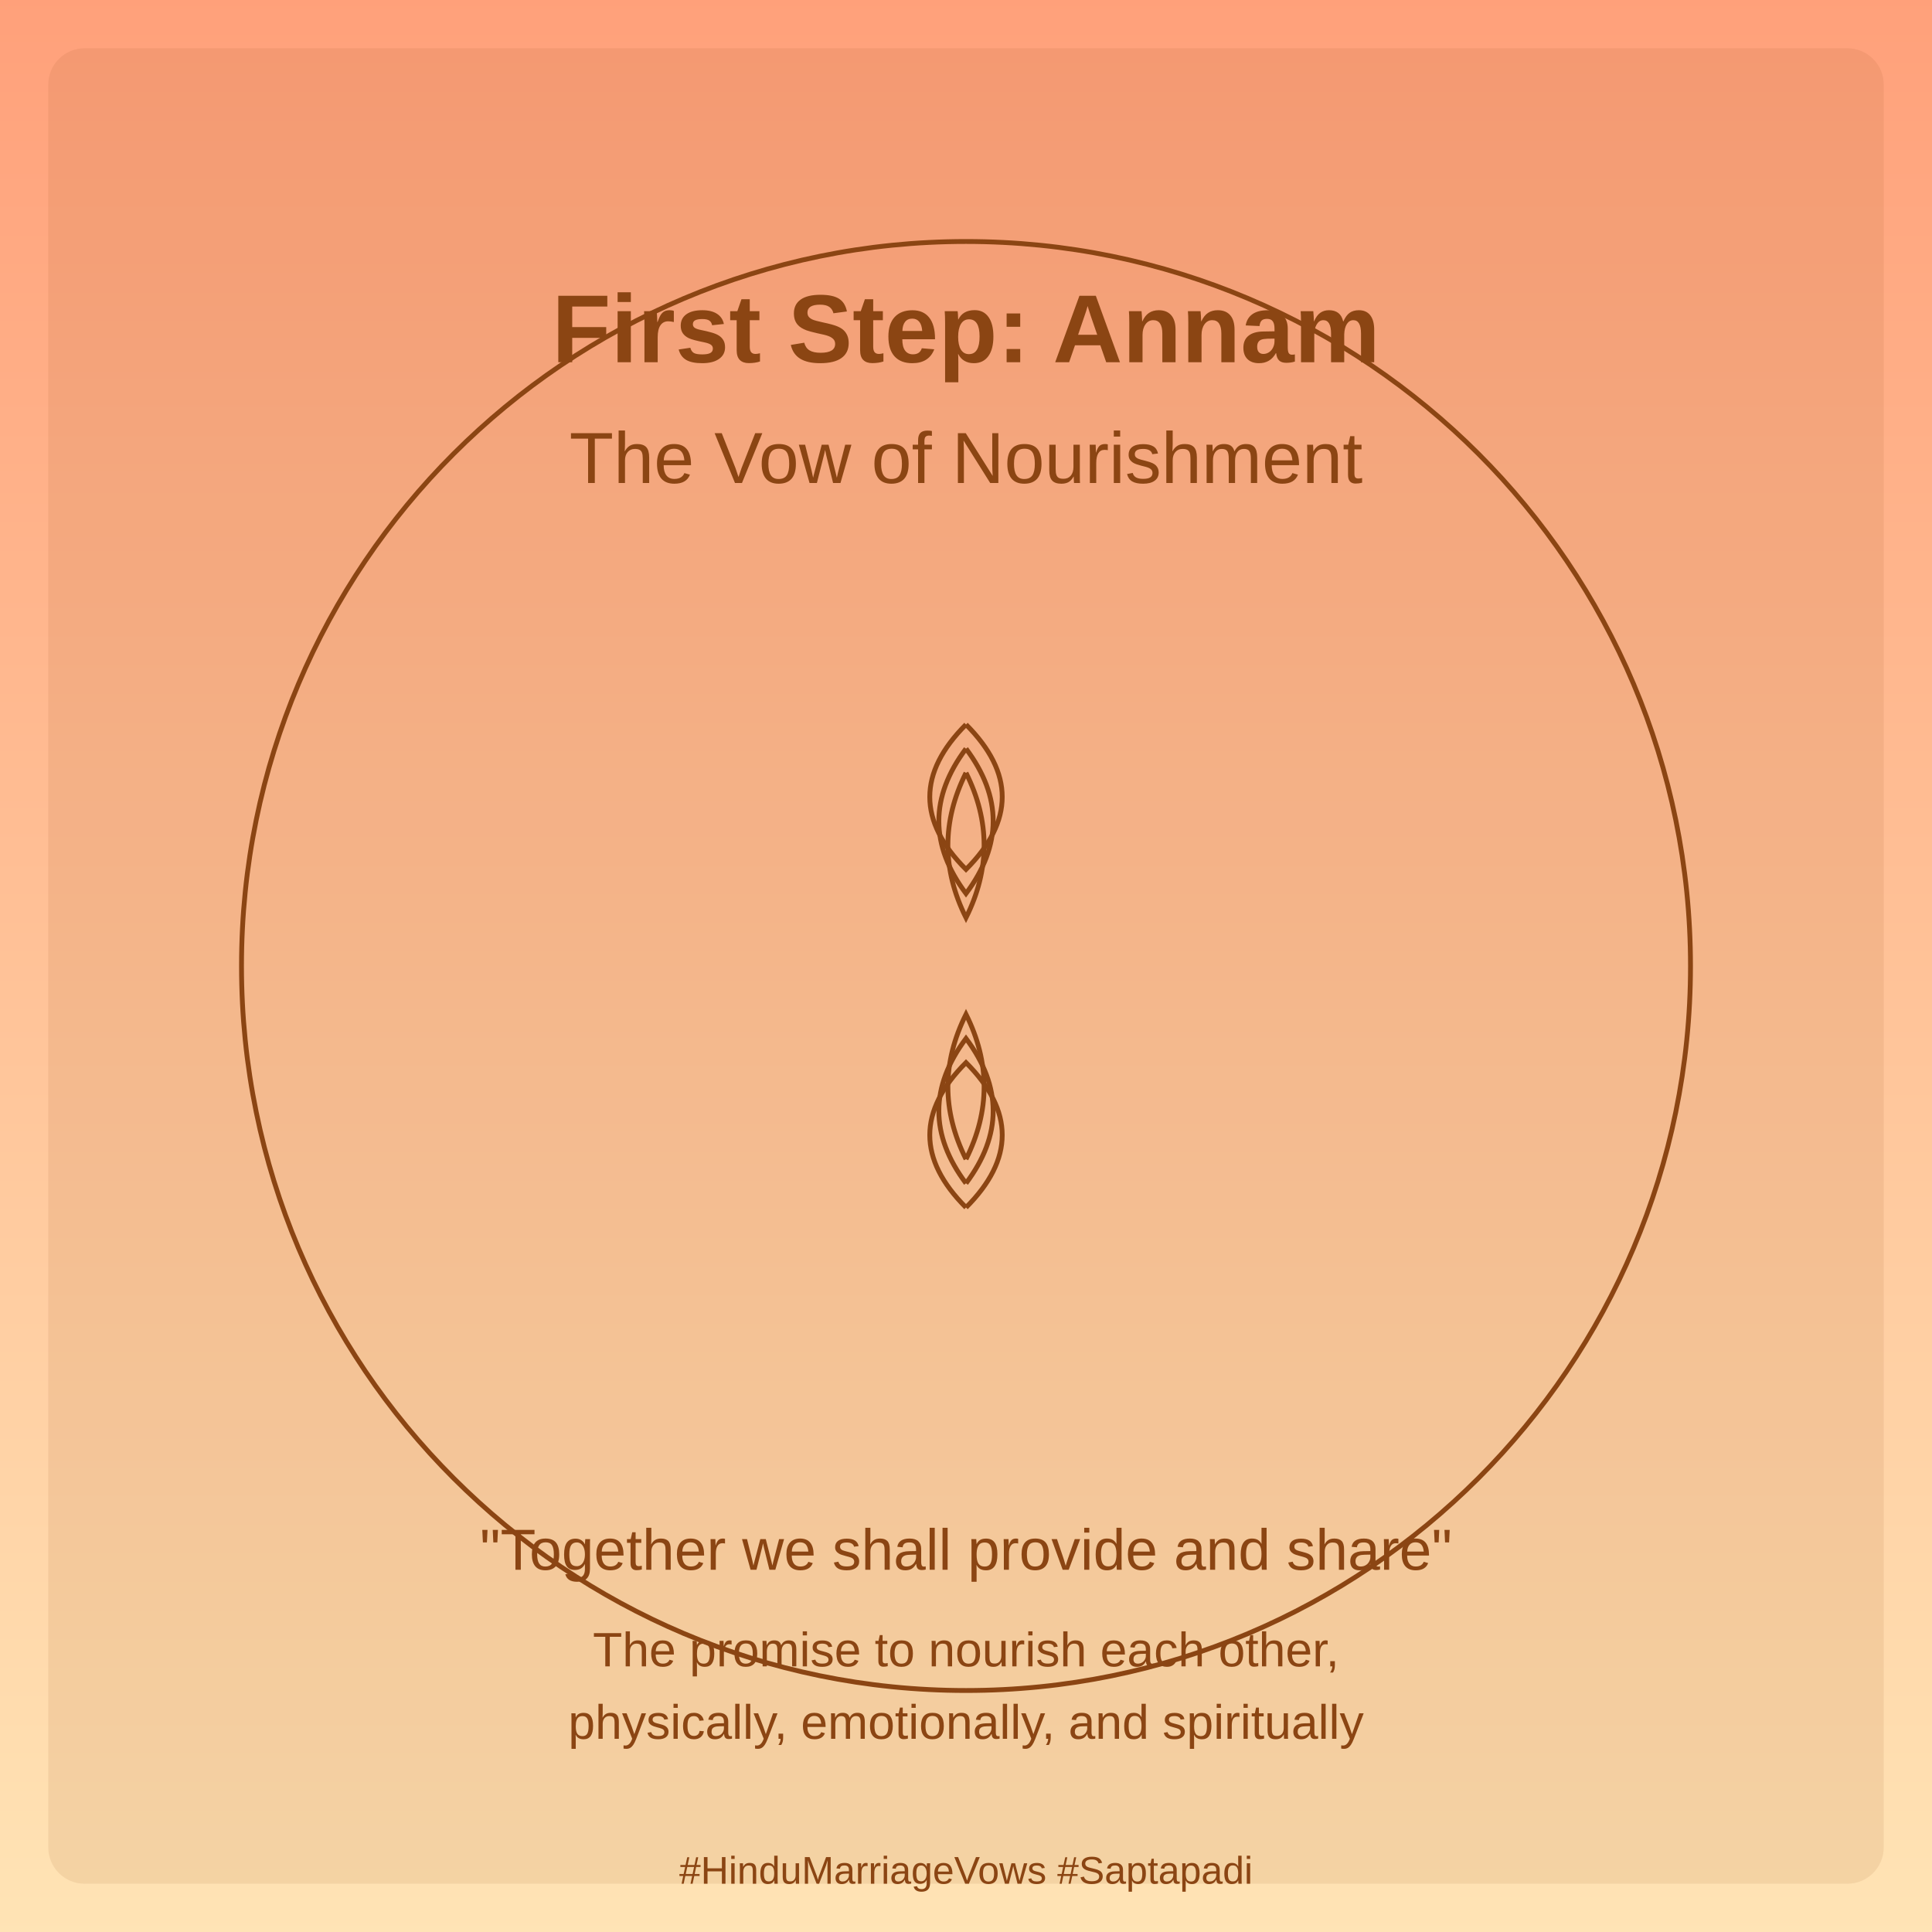
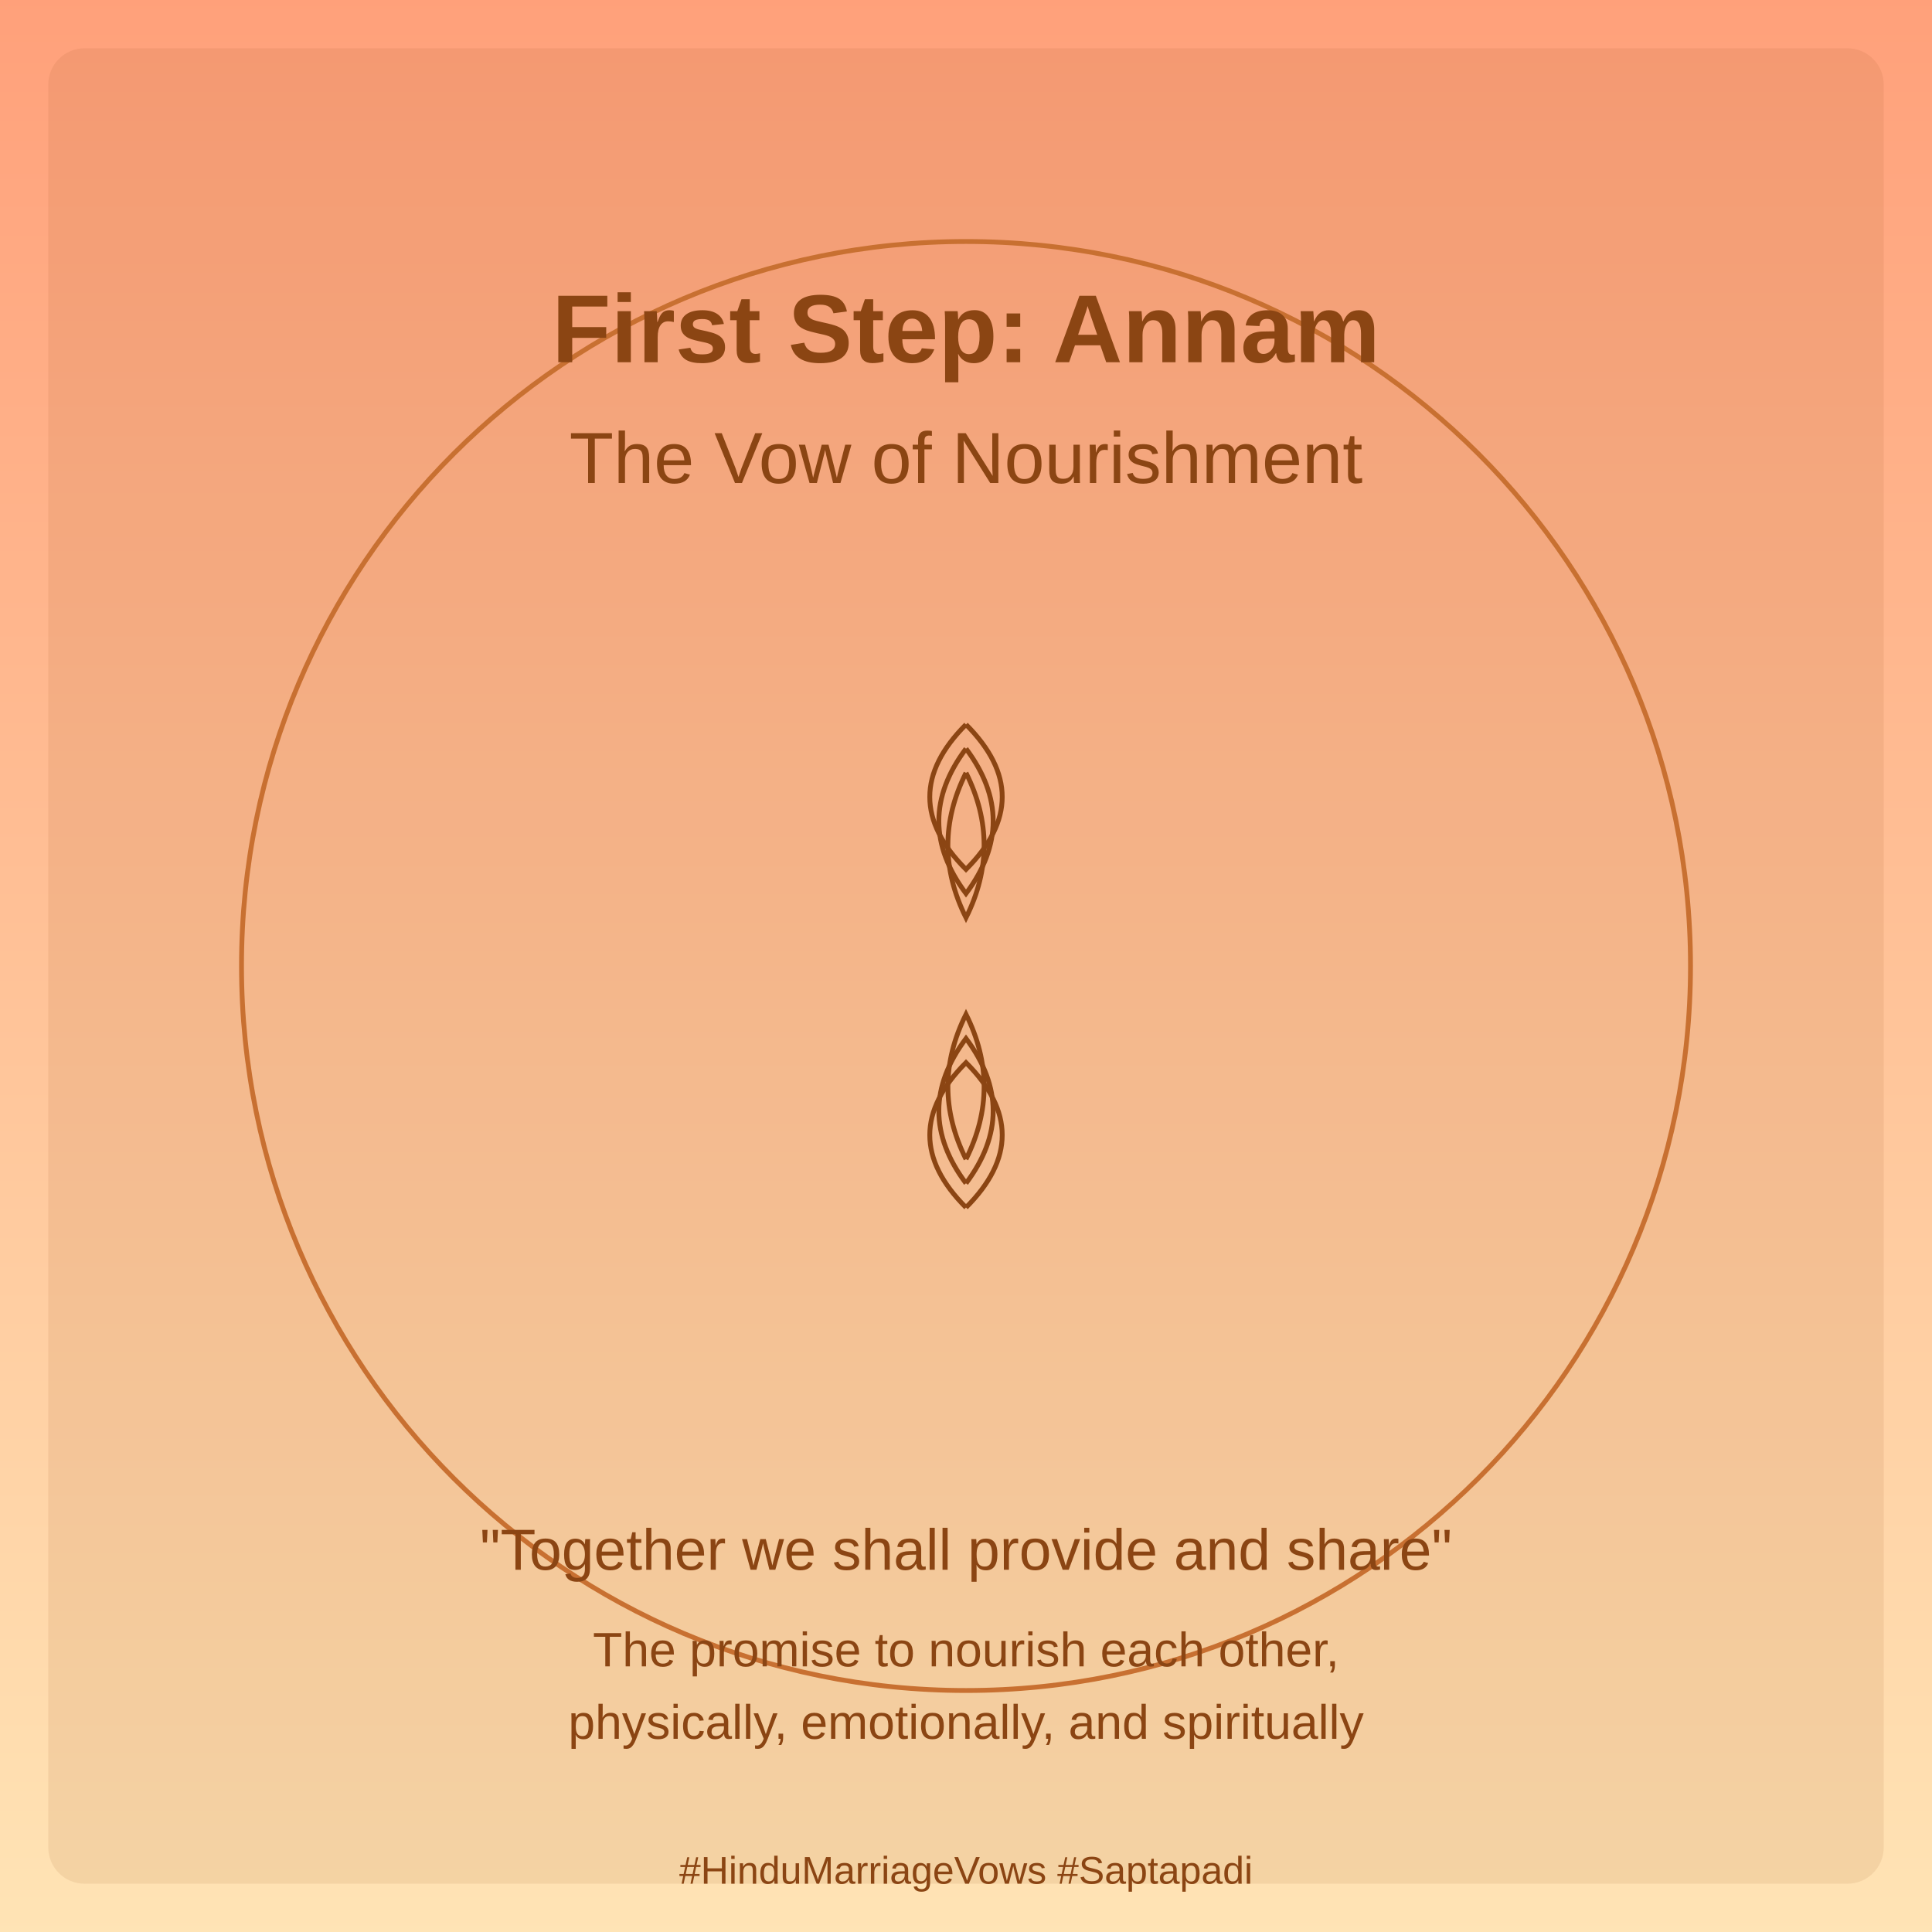
<svg xmlns="http://www.w3.org/2000/svg" viewBox="0 0 800 800">
  <defs>
    <linearGradient id="skyGradient" x1="0" y1="0" x2="0" y2="1">
      <stop offset="0%" stop-color="#FFA07A" />
      <stop offset="100%" stop-color="#FFE4B5" />
    </linearGradient>
    <filter id="glow">
      <feGaussianBlur stdDeviation="4" result="glow" />
      <feMerge>
        <feMergeNode in="glow" />
        <feMergeNode in="SourceGraphic" />
      </feMerge>
    </filter>
  </defs>
  <rect width="800" height="800" fill="url(#skyGradient)" />
  <g opacity="0.1" fill="#8B4513">
    <rect x="20" y="20" width="760" height="760" rx="15" />
  </g>
-   <circle cx="400" cy="400" r="300" fill="none" stroke="#8B4513" stroke-width="2" />
+   <circle cx="400" cy="400" r="300" fill="none" stroke="#c87031" stroke-width="2" />
  <g transform="translate(400,400)" stroke="#8B4513" fill="none">
    <path d="M0,-100 C20,-80 20,-60 0,-40 C-20,-60 -20,-80 0,-100" stroke-width="2" />
    <path d="M0,-90 C15,-70 15,-50 0,-30 C-15,-50 -15,-70 0,-90" stroke-width="2" />
    <path d="M0,-80 C10,-60 10,-40 0,-20 C-10,-40 -10,-60 0,-80" stroke-width="2" />
    <path d="M0,100 C20,80 20,60 0,40 C-20,60 -20,80 0,100" stroke-width="2" />
    <path d="M0,90 C15,70 15,50 0,30 C-15,50 -15,70 0,90" stroke-width="2" />
    <path d="M0,80 C10,60 10,40 0,20 C-10,40 -10,60 0,80" stroke-width="2" />
  </g>
  <g text-anchor="middle" fill="#8B4513">
    <text x="400" y="150" font-size="40" font-family="Arial, sans-serif" font-weight="bold">
      First Step: Annam
    </text>
    <text x="400" y="200" font-size="30" font-family="Arial, sans-serif">
      The Vow of Nourishment
    </text>
  </g>
  <g text-anchor="middle" fill="#8B4513">
    <text x="400" y="650" font-size="24" font-family="Arial, sans-serif">
      "Together we shall provide and share"
    </text>
    <text x="400" y="690" font-size="20" font-family="Arial, sans-serif">
      The promise to nourish each other,
    </text>
    <text x="400" y="720" font-size="20" font-family="Arial, sans-serif">
      physically, emotionally, and spiritually
    </text>
  </g>
  <text x="400" y="780" font-size="16" font-family="Arial, sans-serif" text-anchor="middle" fill="#8B4513">
    #HinduMarriageVows #Saptapadi
  </text>
</svg>
